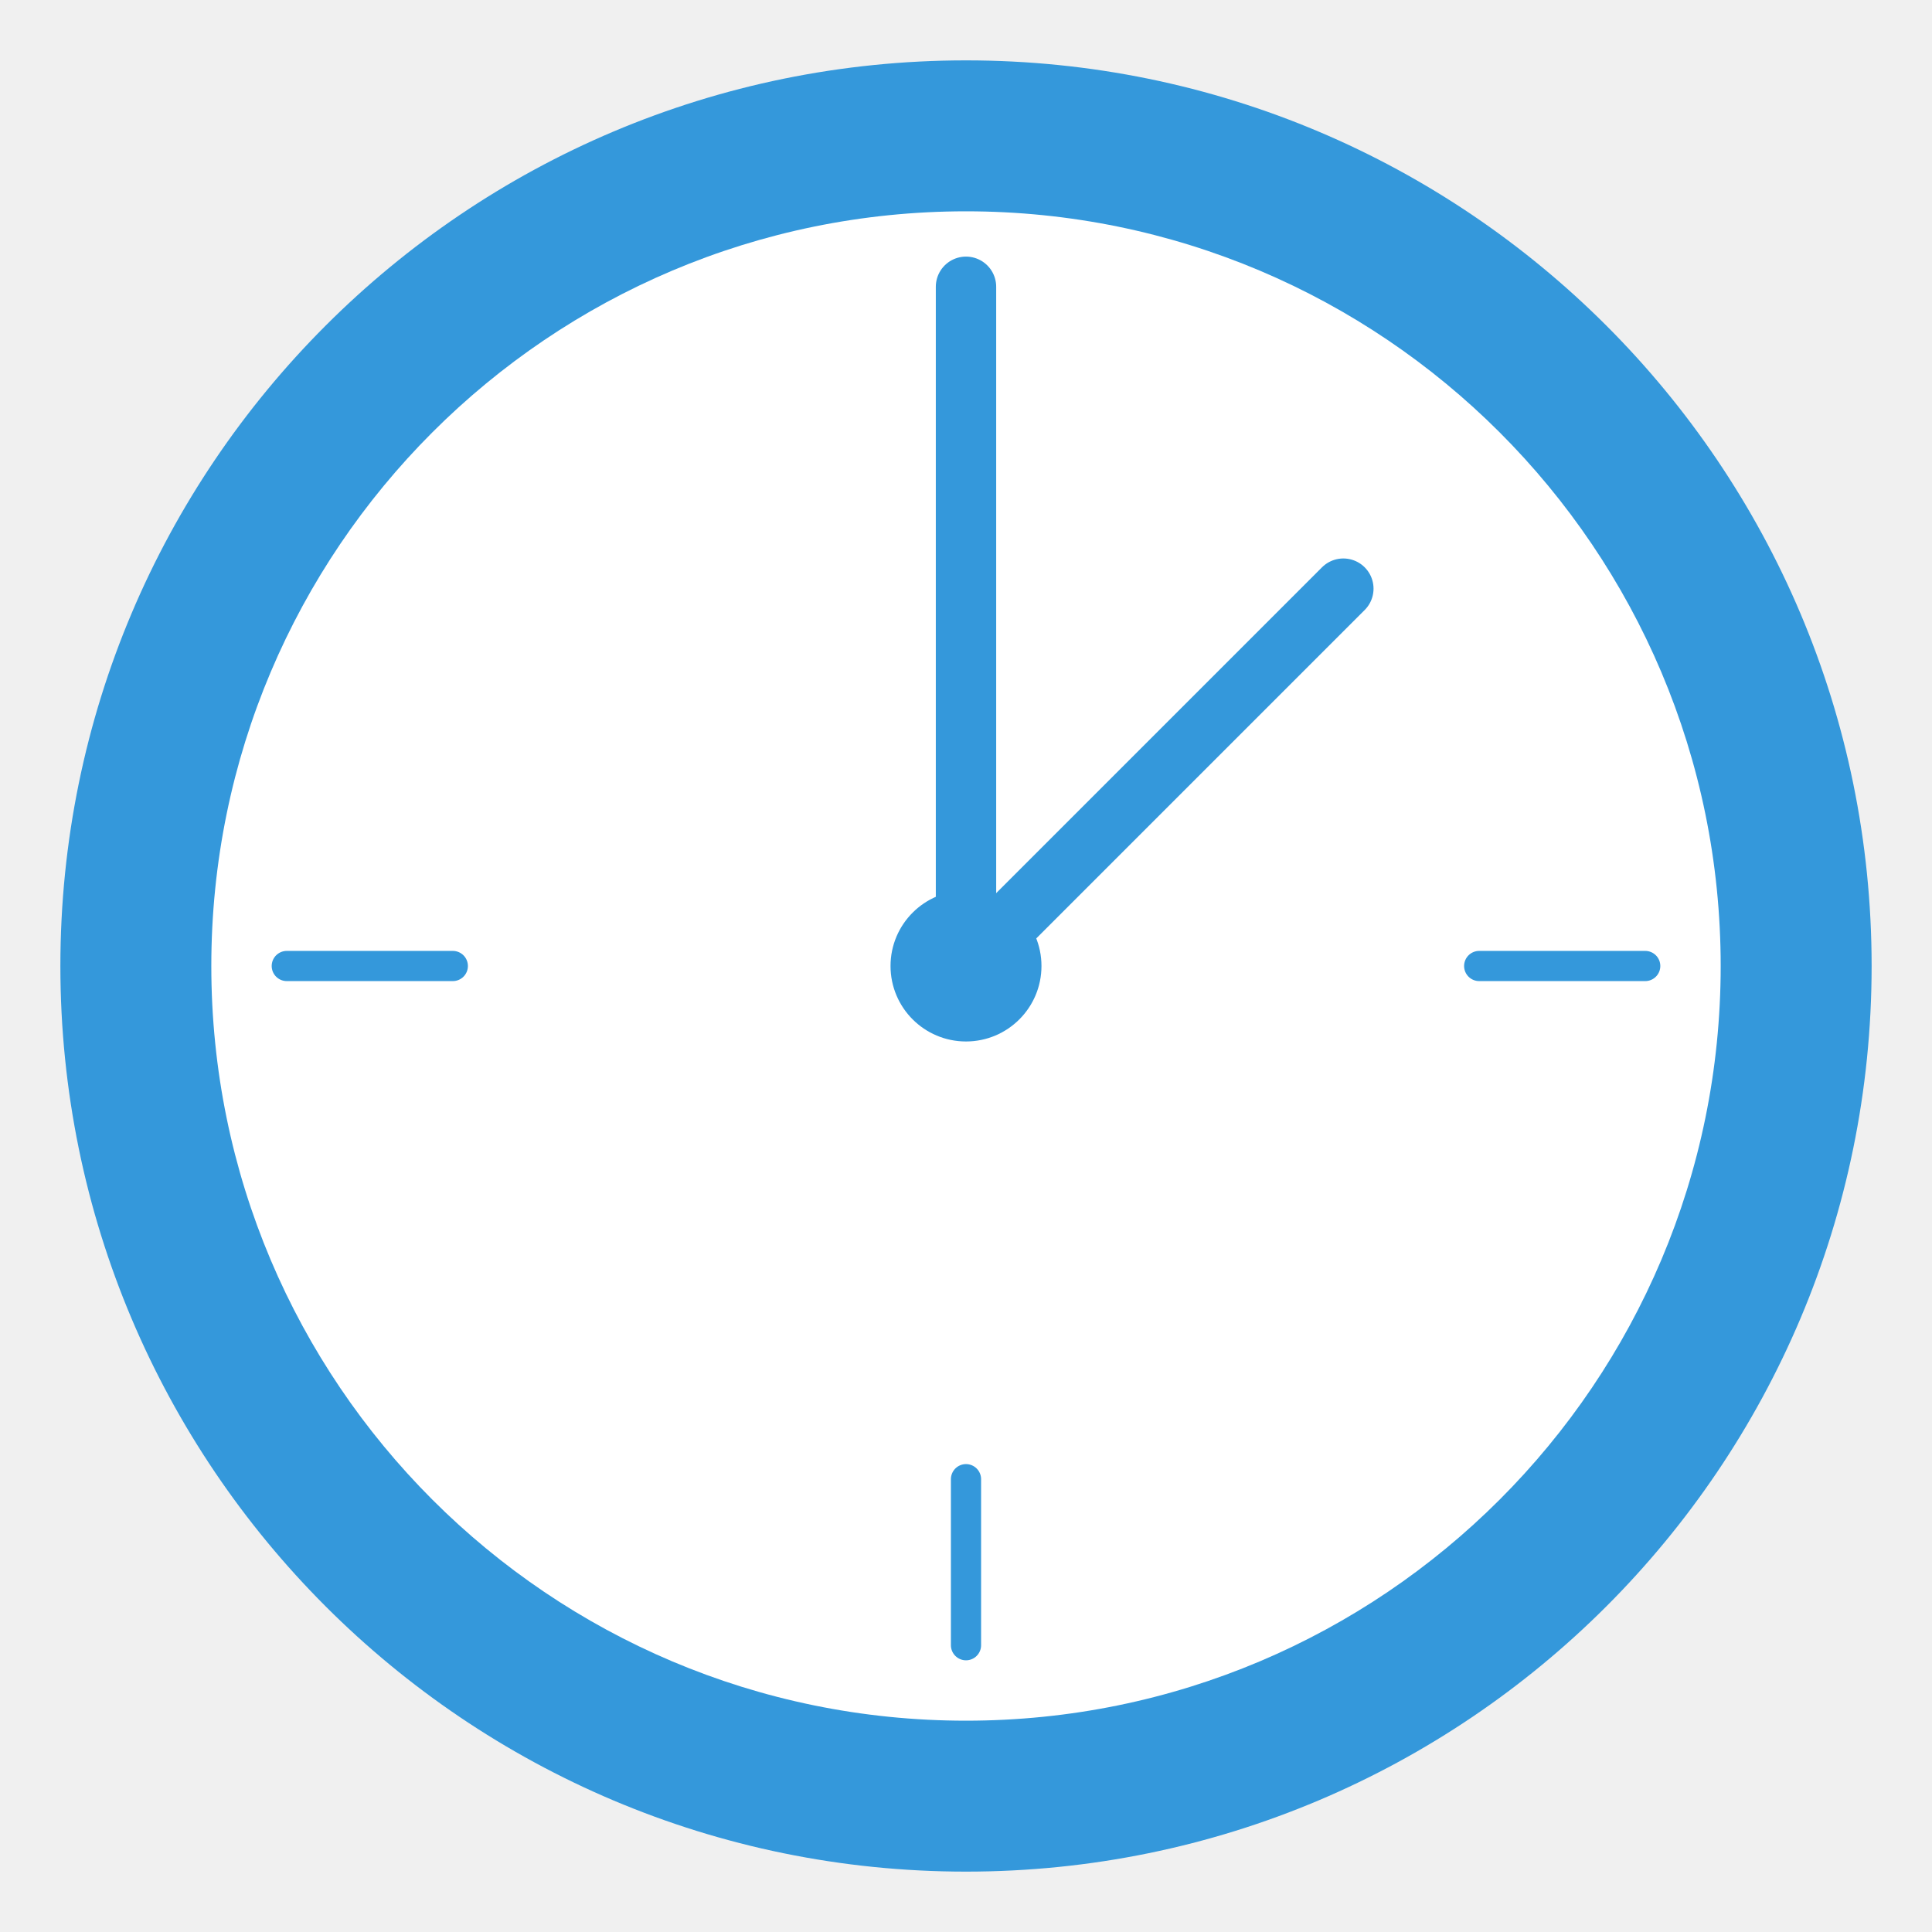
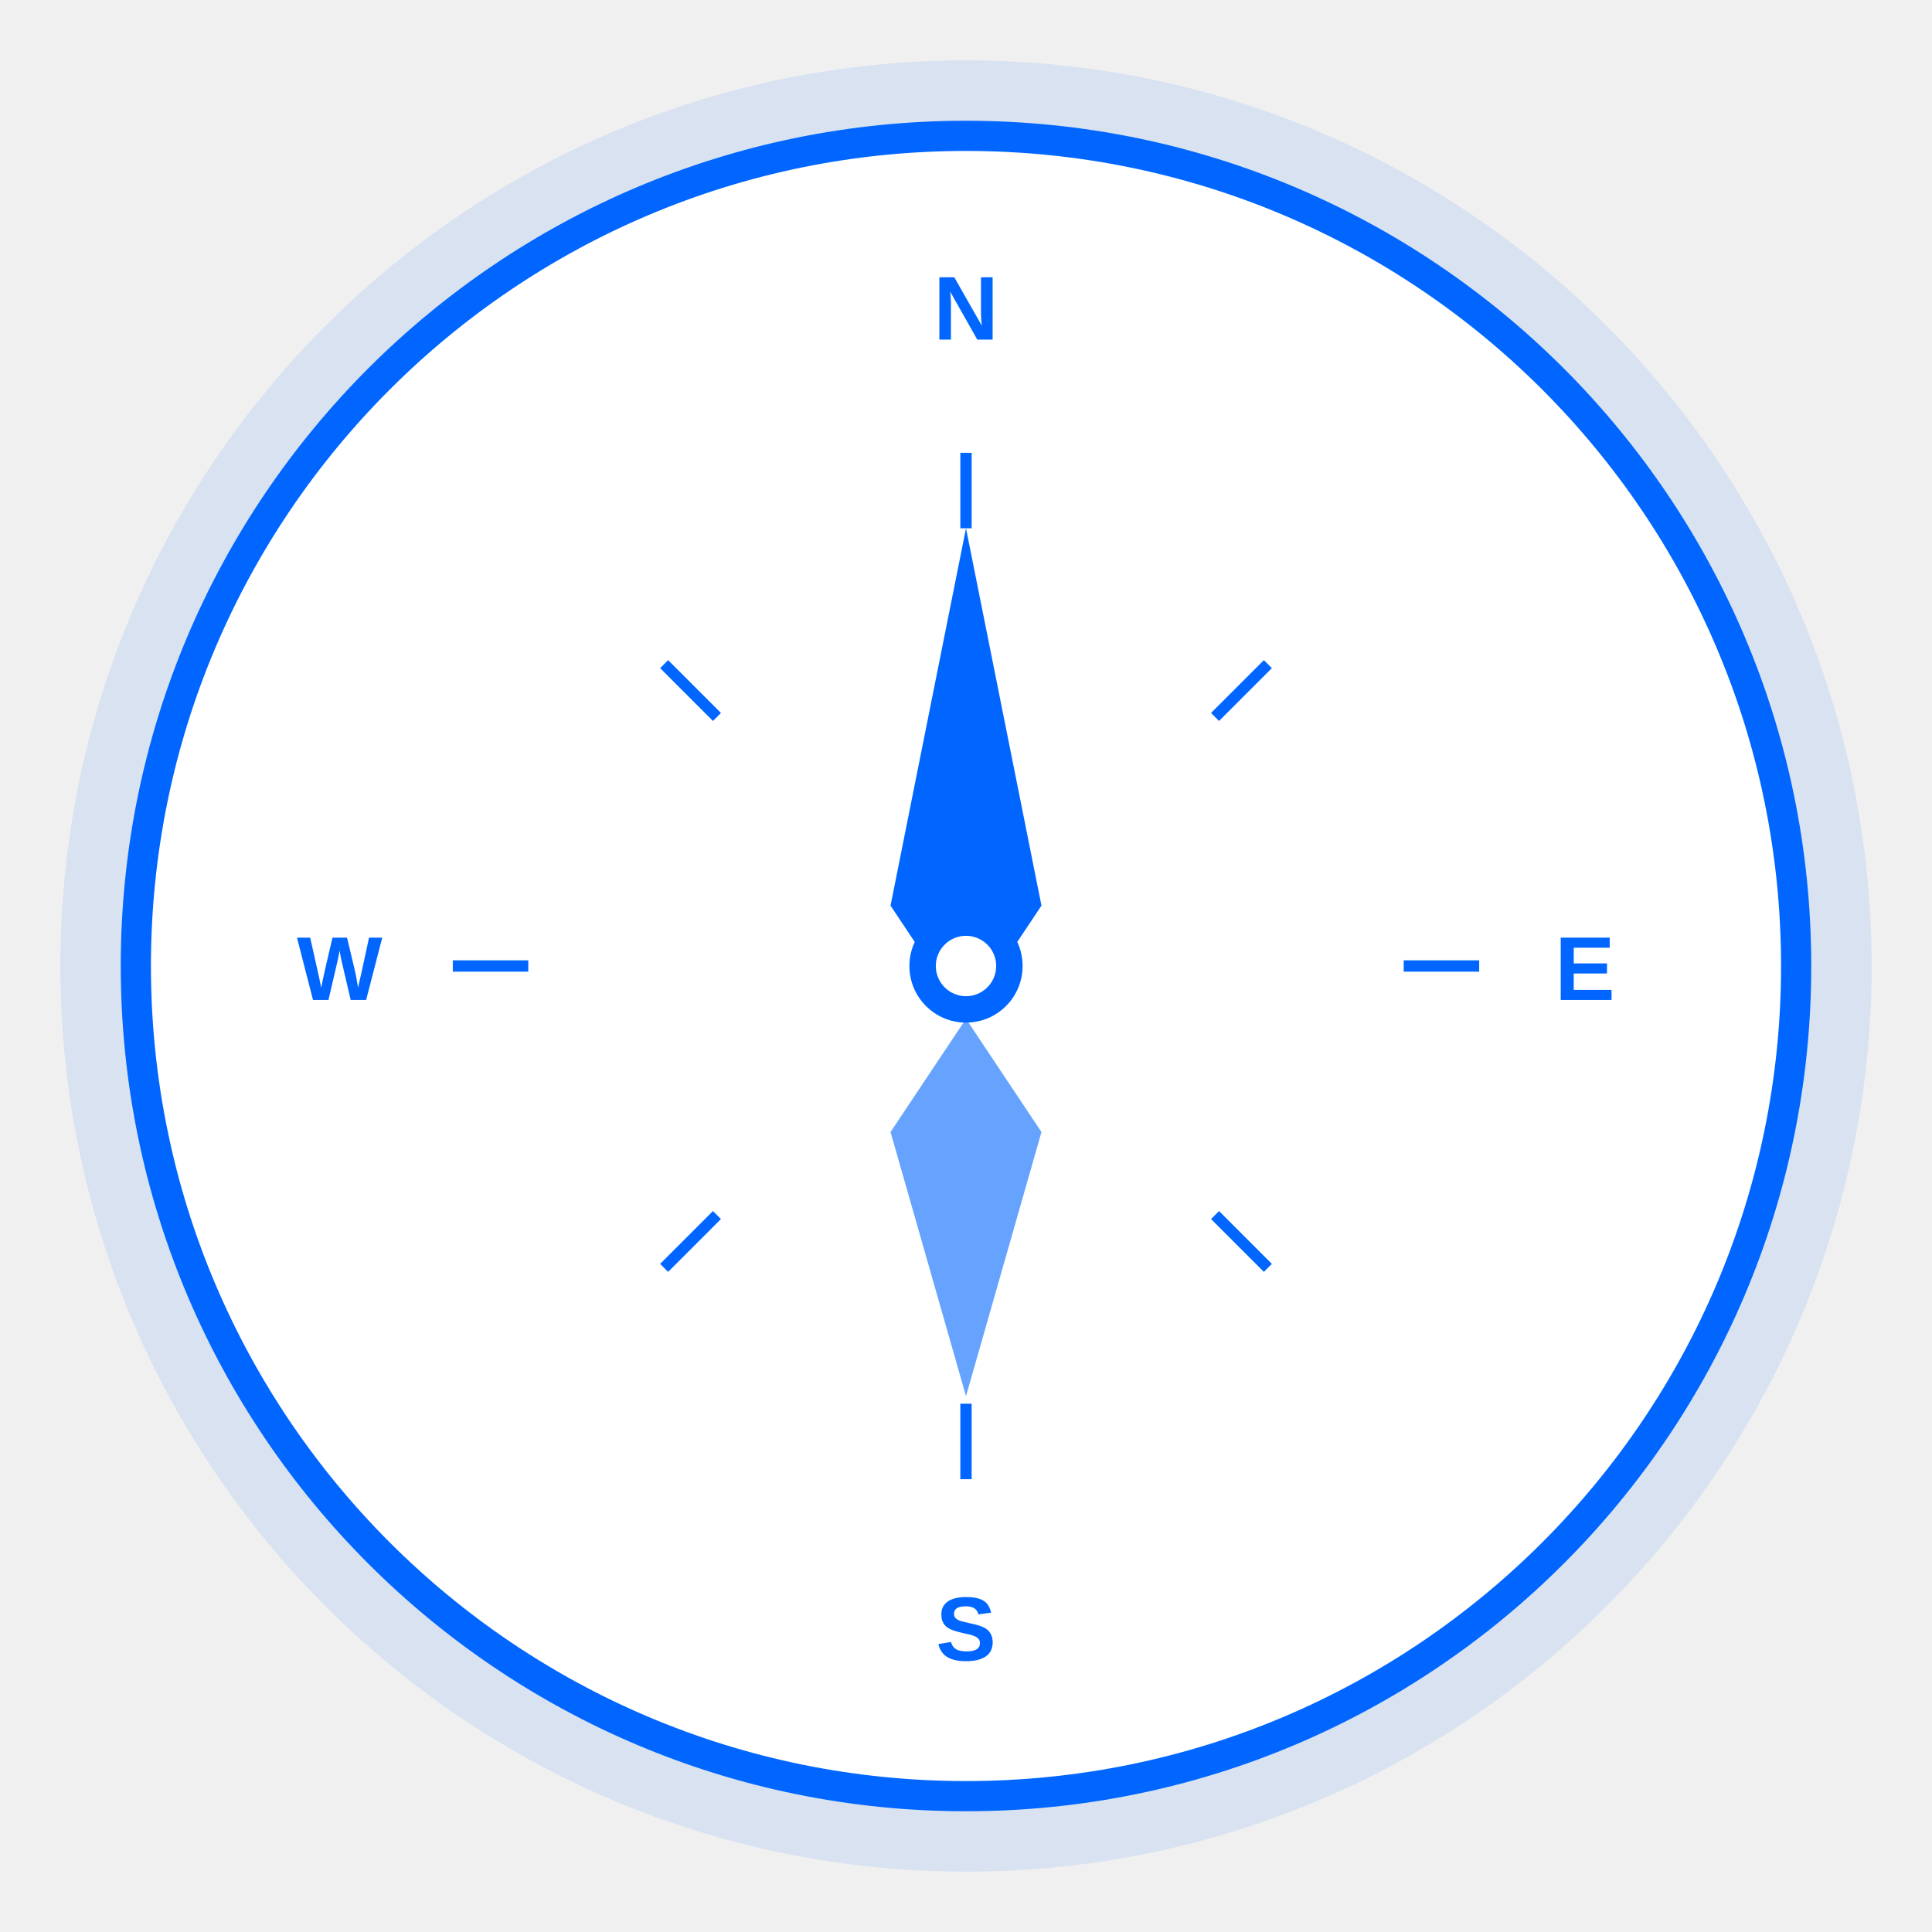
<svg xmlns="http://www.w3.org/2000/svg" width="512" height="512" viewBox="0 0 512 512" fill="none">
-   <circle cx="256" cy="256" r="240" fill="#3498db" />
-   <circle cx="256" cy="256" r="200" fill="white" />
-   <circle cx="256" cy="256" r="20" fill="#3498db" />
-   <path d="M256 76V256" stroke="#3498db" stroke-width="16" stroke-linecap="round" />
-   <path d="M256 256L356 156" stroke="#3498db" stroke-width="16" stroke-linecap="round" />
-   <path d="M76 256H120" stroke="#3498db" stroke-width="8" stroke-linecap="round" />
-   <path d="M392 256H436" stroke="#3498db" stroke-width="8" stroke-linecap="round" />
-   <path d="M256 392V436" stroke="#3498db" stroke-width="8" stroke-linecap="round" />
+   <circle cx="256" cy="256" r="240" fill="#0066ff" opacity="0.1" />
+   <circle cx="256" cy="256" r="220" stroke="#0066ff" stroke-width="8" fill="white" />
+   <text x="256" y="90" font-family="Arial, sans-serif" font-size="24" font-weight="bold" fill="#0066ff" text-anchor="middle">N</text>
+   <text x="256" y="440" font-family="Arial, sans-serif" font-size="24" font-weight="bold" fill="#0066ff" text-anchor="middle">S</text>
+   <text x="90" y="265" font-family="Arial, sans-serif" font-size="24" font-weight="bold" fill="#0066ff" text-anchor="middle">W</text>
+   <text x="420" y="265" font-family="Arial, sans-serif" font-size="24" font-weight="bold" fill="#0066ff" text-anchor="middle">E</text>
+   <path d="M256 140 L276 240 L256 270 L236 240 Z" fill="#0066ff" />
+   <path d="M256 270 L276 300 L256 370 L236 300 Z" fill="#0066ff" opacity="0.6" />
+   <circle cx="256" cy="256" r="15" fill="#0066ff" />
+   <circle cx="256" cy="256" r="8" fill="white" />
+   <path d="M256 120 L256 140" stroke="#0066ff" stroke-width="3" />
+   <path d="M256 372 L256 392" stroke="#0066ff" stroke-width="3" />
+   <path d="M120 256 L140 256" stroke="#0066ff" stroke-width="3" />
+   <path d="M372 256 L392 256" stroke="#0066ff" stroke-width="3" />
+   <path d="M176 176 L190 190" stroke="#0066ff" stroke-width="3" />
+   <path d="M322 322 L336 336" stroke="#0066ff" stroke-width="3" />
+   <path d="M176 336 L190 322" stroke="#0066ff" stroke-width="3" />
+   <path d="M322 190 L336 176" stroke="#0066ff" stroke-width="3" />
</svg>
